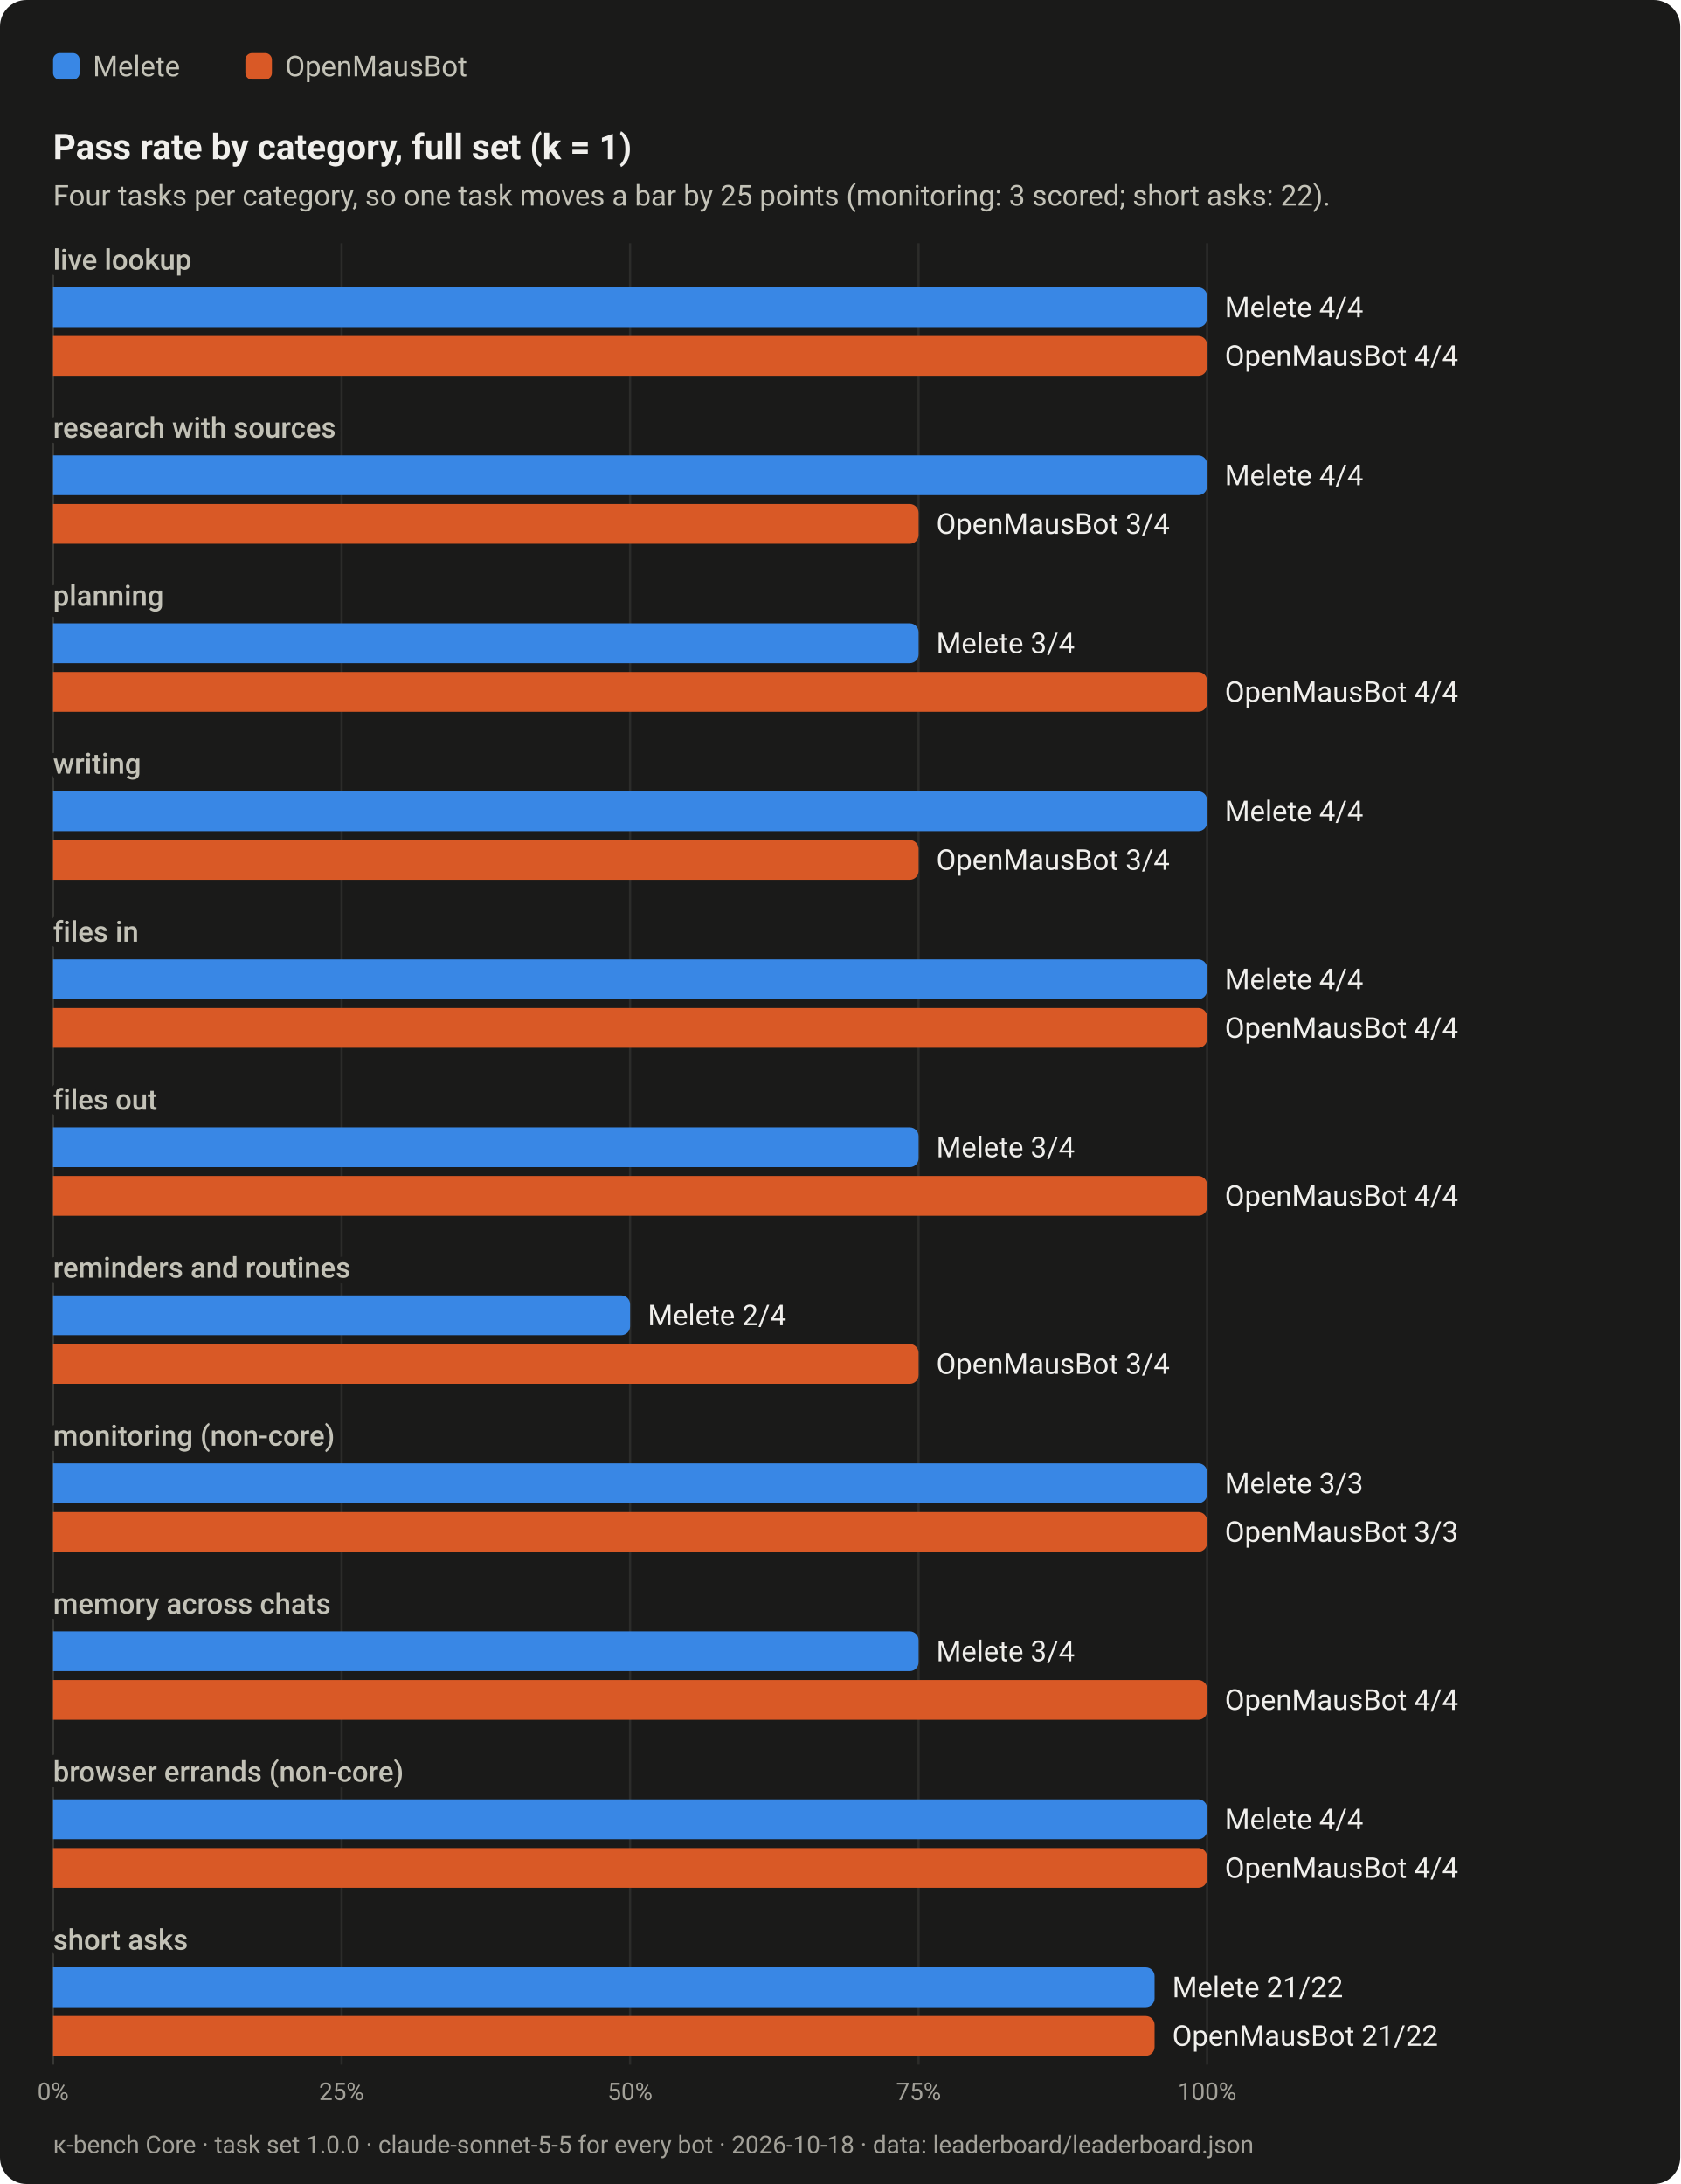
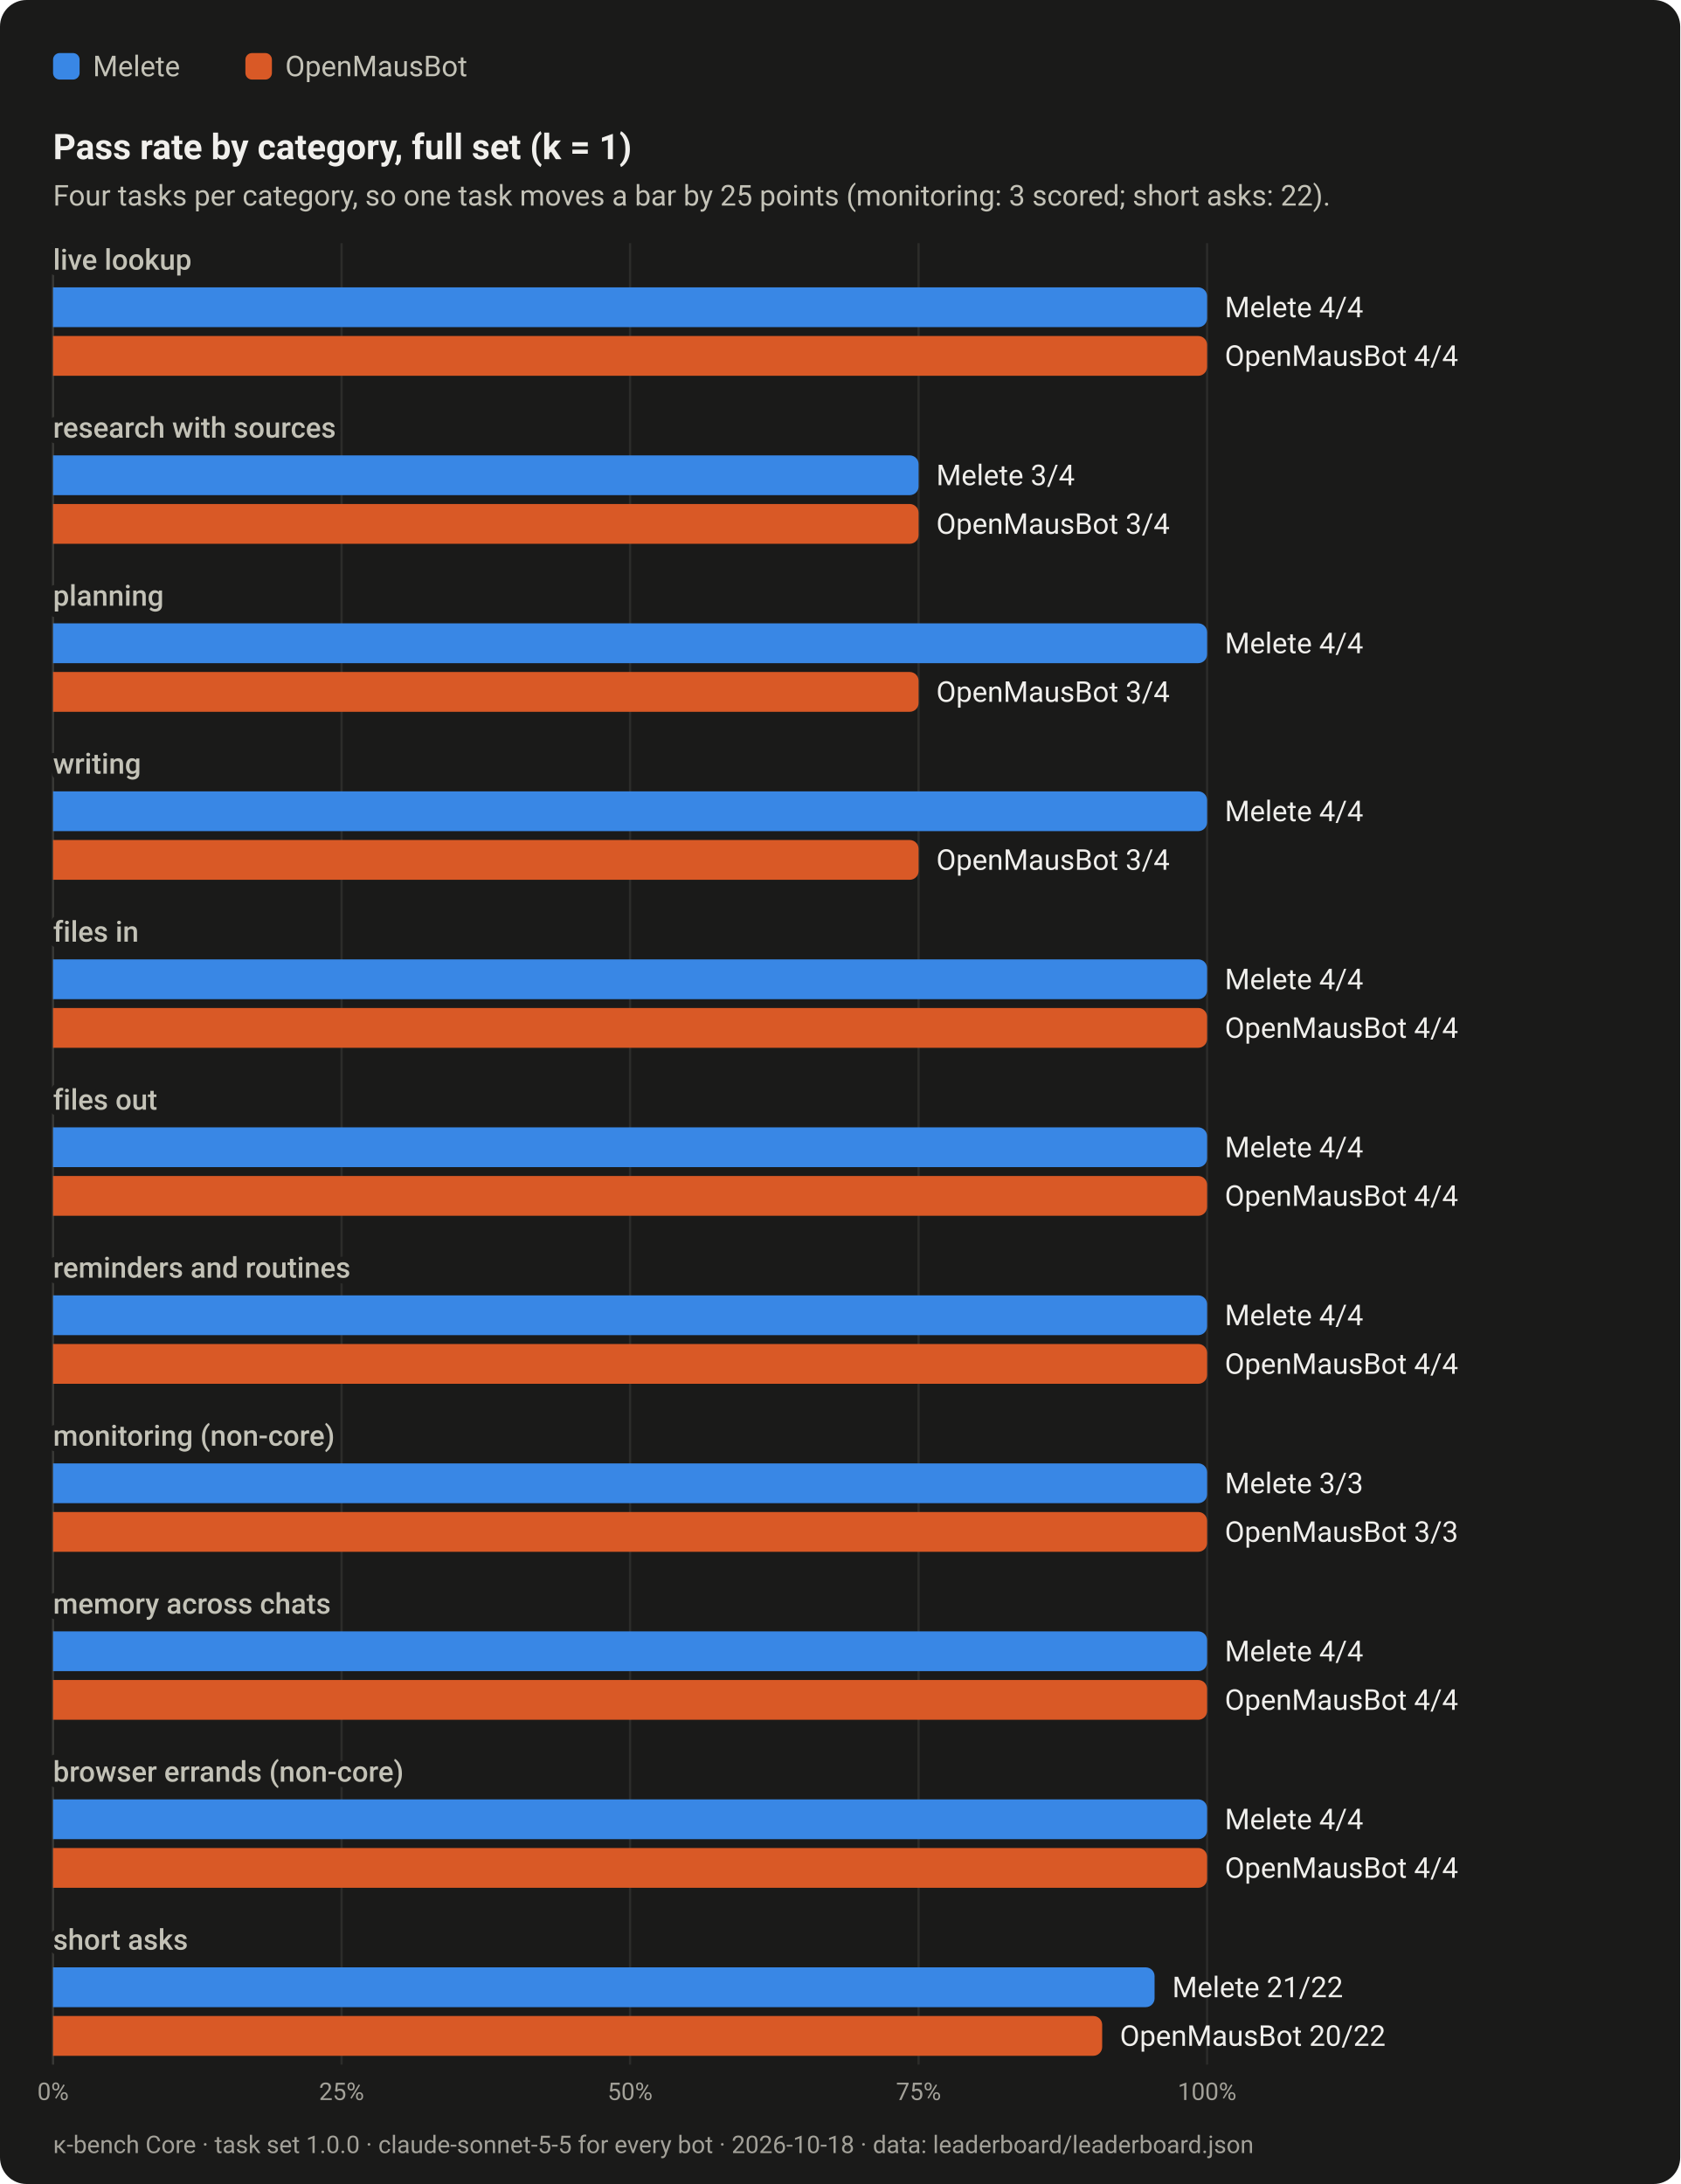
<svg xmlns="http://www.w3.org/2000/svg" width="760" height="988" viewBox="0 0 760 988" role="img" aria-labelledby="t d" font-family="system-ui, -apple-system, 'Segoe UI', Roboto, Helvetica, Arial, sans-serif">
  <rect width="760" height="988" rx="12" fill="#1a1a19" />
  <rect x="24" y="24" width="12" height="12" rx="3" fill="#3987e5" />
  <text x="42" y="34.5" font-size="13" fill="#c3c2b7">Melete</text>
  <rect x="111" y="24" width="12" height="12" rx="3" fill="#d95926" />
  <text x="129" y="34.5" font-size="13" fill="#c3c2b7">OpenMausBot</text>
  <text x="24" y="72" font-size="16" font-weight="600" fill="#f0efec">Pass rate by category, full set (k = 1)</text>
  <text x="24" y="93" font-size="13" fill="#c3c2b7">Four tasks per category, so one task moves a bar by 25 points (monitoring: 3 scored; short asks: 22).</text>
  <line x1="24" y1="110" x2="24" y2="934" stroke="#383835" stroke-width="1" />
  <text x="24" y="950" font-size="11" fill="#a3a199" text-anchor="middle" style="font-variant-numeric: tabular-nums">0%</text>
  <line x1="154.5" y1="110" x2="154.5" y2="934" stroke="#2c2c2a" stroke-width="1" />
  <text x="154.5" y="950" font-size="11" fill="#a3a199" text-anchor="middle" style="font-variant-numeric: tabular-nums">25%</text>
  <line x1="285" y1="110" x2="285" y2="934" stroke="#2c2c2a" stroke-width="1" />
  <text x="285" y="950" font-size="11" fill="#a3a199" text-anchor="middle" style="font-variant-numeric: tabular-nums">50%</text>
  <line x1="415.5" y1="110" x2="415.5" y2="934" stroke="#2c2c2a" stroke-width="1" />
  <text x="415.5" y="950" font-size="11" fill="#a3a199" text-anchor="middle" style="font-variant-numeric: tabular-nums">75%</text>
  <line x1="546" y1="110" x2="546" y2="934" stroke="#2c2c2a" stroke-width="1" />
  <text x="546" y="950" font-size="11" fill="#a3a199" text-anchor="middle" style="font-variant-numeric: tabular-nums">100%</text>
  <text x="24" y="122" font-size="13" font-weight="500" fill="#c3c2b7" stroke="#1a1a19" stroke-width="5" stroke-linejoin="round" paint-order="stroke">live lookup</text>
  <g>
    <path d="M24,130h518a4,4 0 0 1 4,4v10a4,4 0 0 1 -4,4h-518z" fill="#3987e5" />
    <text x="554" y="143.5" font-size="13" fill="#f0efec">Melete  4/4</text>
  </g>
  <g>
    <path d="M24,152h518a4,4 0 0 1 4,4v10a4,4 0 0 1 -4,4h-518z" fill="#d95926" />
    <text x="554" y="165.5" font-size="13" fill="#f0efec">OpenMausBot  4/4</text>
  </g>
  <text x="24" y="198" font-size="13" font-weight="500" fill="#c3c2b7" stroke="#1a1a19" stroke-width="5" stroke-linejoin="round" paint-order="stroke">research with sources</text>
  <g>
-     <path d="M24,206h518a4,4 0 0 1 4,4v10a4,4 0 0 1 -4,4h-518z" fill="#3987e5" />
-     <text x="554" y="219.5" font-size="13" fill="#f0efec">Melete  4/4</text>
+     <path d="M24,206h387.5a4,4 0 0 1 4,4v10a4,4 0 0 1 -4,4h-387.5z" fill="#3987e5" />
+     <text x="423.5" y="219.5" font-size="13" fill="#f0efec">Melete  3/4</text>
  </g>
  <g>
    <path d="M24,228h387.5a4,4 0 0 1 4,4v10a4,4 0 0 1 -4,4h-387.5z" fill="#d95926" />
    <text x="423.5" y="241.5" font-size="13" fill="#f0efec">OpenMausBot  3/4</text>
  </g>
  <text x="24" y="274" font-size="13" font-weight="500" fill="#c3c2b7" stroke="#1a1a19" stroke-width="5" stroke-linejoin="round" paint-order="stroke">planning</text>
  <g>
-     <path d="M24,282h387.5a4,4 0 0 1 4,4v10a4,4 0 0 1 -4,4h-387.5z" fill="#3987e5" />
-     <text x="423.5" y="295.5" font-size="13" fill="#f0efec">Melete  3/4</text>
+     <path d="M24,282h518a4,4 0 0 1 4,4v10a4,4 0 0 1 -4,4h-518z" fill="#3987e5" />
+     <text x="554" y="295.5" font-size="13" fill="#f0efec">Melete  4/4</text>
  </g>
  <g>
-     <path d="M24,304h518a4,4 0 0 1 4,4v10a4,4 0 0 1 -4,4h-518z" fill="#d95926" />
-     <text x="554" y="317.5" font-size="13" fill="#f0efec">OpenMausBot  4/4</text>
+     <path d="M24,304h387.5a4,4 0 0 1 4,4v10a4,4 0 0 1 -4,4h-387.5z" fill="#d95926" />
+     <text x="423.5" y="317.5" font-size="13" fill="#f0efec">OpenMausBot  3/4</text>
  </g>
  <text x="24" y="350" font-size="13" font-weight="500" fill="#c3c2b7" stroke="#1a1a19" stroke-width="5" stroke-linejoin="round" paint-order="stroke">writing</text>
  <g>
    <path d="M24,358h518a4,4 0 0 1 4,4v10a4,4 0 0 1 -4,4h-518z" fill="#3987e5" />
    <text x="554" y="371.5" font-size="13" fill="#f0efec">Melete  4/4</text>
  </g>
  <g>
    <path d="M24,380h387.5a4,4 0 0 1 4,4v10a4,4 0 0 1 -4,4h-387.5z" fill="#d95926" />
    <text x="423.5" y="393.5" font-size="13" fill="#f0efec">OpenMausBot  3/4</text>
  </g>
  <text x="24" y="426" font-size="13" font-weight="500" fill="#c3c2b7" stroke="#1a1a19" stroke-width="5" stroke-linejoin="round" paint-order="stroke">files in</text>
  <g>
    <path d="M24,434h518a4,4 0 0 1 4,4v10a4,4 0 0 1 -4,4h-518z" fill="#3987e5" />
    <text x="554" y="447.5" font-size="13" fill="#f0efec">Melete  4/4</text>
  </g>
  <g>
    <path d="M24,456h518a4,4 0 0 1 4,4v10a4,4 0 0 1 -4,4h-518z" fill="#d95926" />
    <text x="554" y="469.5" font-size="13" fill="#f0efec">OpenMausBot  4/4</text>
  </g>
  <text x="24" y="502" font-size="13" font-weight="500" fill="#c3c2b7" stroke="#1a1a19" stroke-width="5" stroke-linejoin="round" paint-order="stroke">files out</text>
  <g>
-     <path d="M24,510h387.5a4,4 0 0 1 4,4v10a4,4 0 0 1 -4,4h-387.5z" fill="#3987e5" />
-     <text x="423.5" y="523.5" font-size="13" fill="#f0efec">Melete  3/4</text>
+     <path d="M24,510h518a4,4 0 0 1 4,4v10a4,4 0 0 1 -4,4h-518z" fill="#3987e5" />
+     <text x="554" y="523.5" font-size="13" fill="#f0efec">Melete  4/4</text>
  </g>
  <g>
    <path d="M24,532h518a4,4 0 0 1 4,4v10a4,4 0 0 1 -4,4h-518z" fill="#d95926" />
    <text x="554" y="545.5" font-size="13" fill="#f0efec">OpenMausBot  4/4</text>
  </g>
  <text x="24" y="578" font-size="13" font-weight="500" fill="#c3c2b7" stroke="#1a1a19" stroke-width="5" stroke-linejoin="round" paint-order="stroke">reminders and routines</text>
  <g>
-     <path d="M24,586h257a4,4 0 0 1 4,4v10a4,4 0 0 1 -4,4h-257z" fill="#3987e5" />
-     <text x="293" y="599.5" font-size="13" fill="#f0efec">Melete  2/4</text>
+     <path d="M24,586h518a4,4 0 0 1 4,4v10a4,4 0 0 1 -4,4h-518z" fill="#3987e5" />
+     <text x="554" y="599.5" font-size="13" fill="#f0efec">Melete  4/4</text>
  </g>
  <g>
-     <path d="M24,608h387.5a4,4 0 0 1 4,4v10a4,4 0 0 1 -4,4h-387.5z" fill="#d95926" />
-     <text x="423.5" y="621.5" font-size="13" fill="#f0efec">OpenMausBot  3/4</text>
+     <path d="M24,608h518a4,4 0 0 1 4,4v10a4,4 0 0 1 -4,4h-518z" fill="#d95926" />
+     <text x="554" y="621.5" font-size="13" fill="#f0efec">OpenMausBot  4/4</text>
  </g>
  <text x="24" y="654" font-size="13" font-weight="500" fill="#c3c2b7" stroke="#1a1a19" stroke-width="5" stroke-linejoin="round" paint-order="stroke">monitoring (non-core)</text>
  <g>
    <path d="M24,662h518a4,4 0 0 1 4,4v10a4,4 0 0 1 -4,4h-518z" fill="#3987e5" />
    <text x="554" y="675.5" font-size="13" fill="#f0efec">Melete  3/3</text>
  </g>
  <g>
    <path d="M24,684h518a4,4 0 0 1 4,4v10a4,4 0 0 1 -4,4h-518z" fill="#d95926" />
    <text x="554" y="697.5" font-size="13" fill="#f0efec">OpenMausBot  3/3</text>
  </g>
  <text x="24" y="730" font-size="13" font-weight="500" fill="#c3c2b7" stroke="#1a1a19" stroke-width="5" stroke-linejoin="round" paint-order="stroke">memory across chats</text>
  <g>
-     <path d="M24,738h387.5a4,4 0 0 1 4,4v10a4,4 0 0 1 -4,4h-387.5z" fill="#3987e5" />
-     <text x="423.5" y="751.5" font-size="13" fill="#f0efec">Melete  3/4</text>
+     <path d="M24,738h518a4,4 0 0 1 4,4v10a4,4 0 0 1 -4,4h-518z" fill="#3987e5" />
+     <text x="554" y="751.5" font-size="13" fill="#f0efec">Melete  4/4</text>
  </g>
  <g>
    <path d="M24,760h518a4,4 0 0 1 4,4v10a4,4 0 0 1 -4,4h-518z" fill="#d95926" />
    <text x="554" y="773.5" font-size="13" fill="#f0efec">OpenMausBot  4/4</text>
  </g>
  <text x="24" y="806" font-size="13" font-weight="500" fill="#c3c2b7" stroke="#1a1a19" stroke-width="5" stroke-linejoin="round" paint-order="stroke">browser errands (non-core)</text>
  <g>
    <path d="M24,814h518a4,4 0 0 1 4,4v10a4,4 0 0 1 -4,4h-518z" fill="#3987e5" />
    <text x="554" y="827.5" font-size="13" fill="#f0efec">Melete  4/4</text>
  </g>
  <g>
    <path d="M24,836h518a4,4 0 0 1 4,4v10a4,4 0 0 1 -4,4h-518z" fill="#d95926" />
    <text x="554" y="849.5" font-size="13" fill="#f0efec">OpenMausBot  4/4</text>
  </g>
  <text x="24" y="882" font-size="13" font-weight="500" fill="#c3c2b7" stroke="#1a1a19" stroke-width="5" stroke-linejoin="round" paint-order="stroke">short asks</text>
  <g>
    <path d="M24,890h494.249a4,4 0 0 1 4,4v10a4,4 0 0 1 -4,4h-494.249z" fill="#3987e5" />
    <text x="530.249" y="903.5" font-size="13" fill="#f0efec">Melete  21/22</text>
  </g>
  <g>
-     <path d="M24,912h494.249a4,4 0 0 1 4,4v10a4,4 0 0 1 -4,4h-494.249z" fill="#d95926" />
-     <text x="530.249" y="925.5" font-size="13" fill="#f0efec">OpenMausBot  21/22</text>
+     <path d="M24,912h470.55a4,4 0 0 1 4,4v10a4,4 0 0 1 -4,4h-470.55z" fill="#d95926" />
+     <text x="506.55" y="925.5" font-size="13" fill="#f0efec">OpenMausBot  20/22</text>
  </g>
  <text x="24" y="974" font-size="11" fill="#a3a199">κ-bench Core · task set 1.0.0 · claude-sonnet-5-5 for every bot · 2026-10-18 · data: leaderboard/leaderboard.json</text>
</svg>
